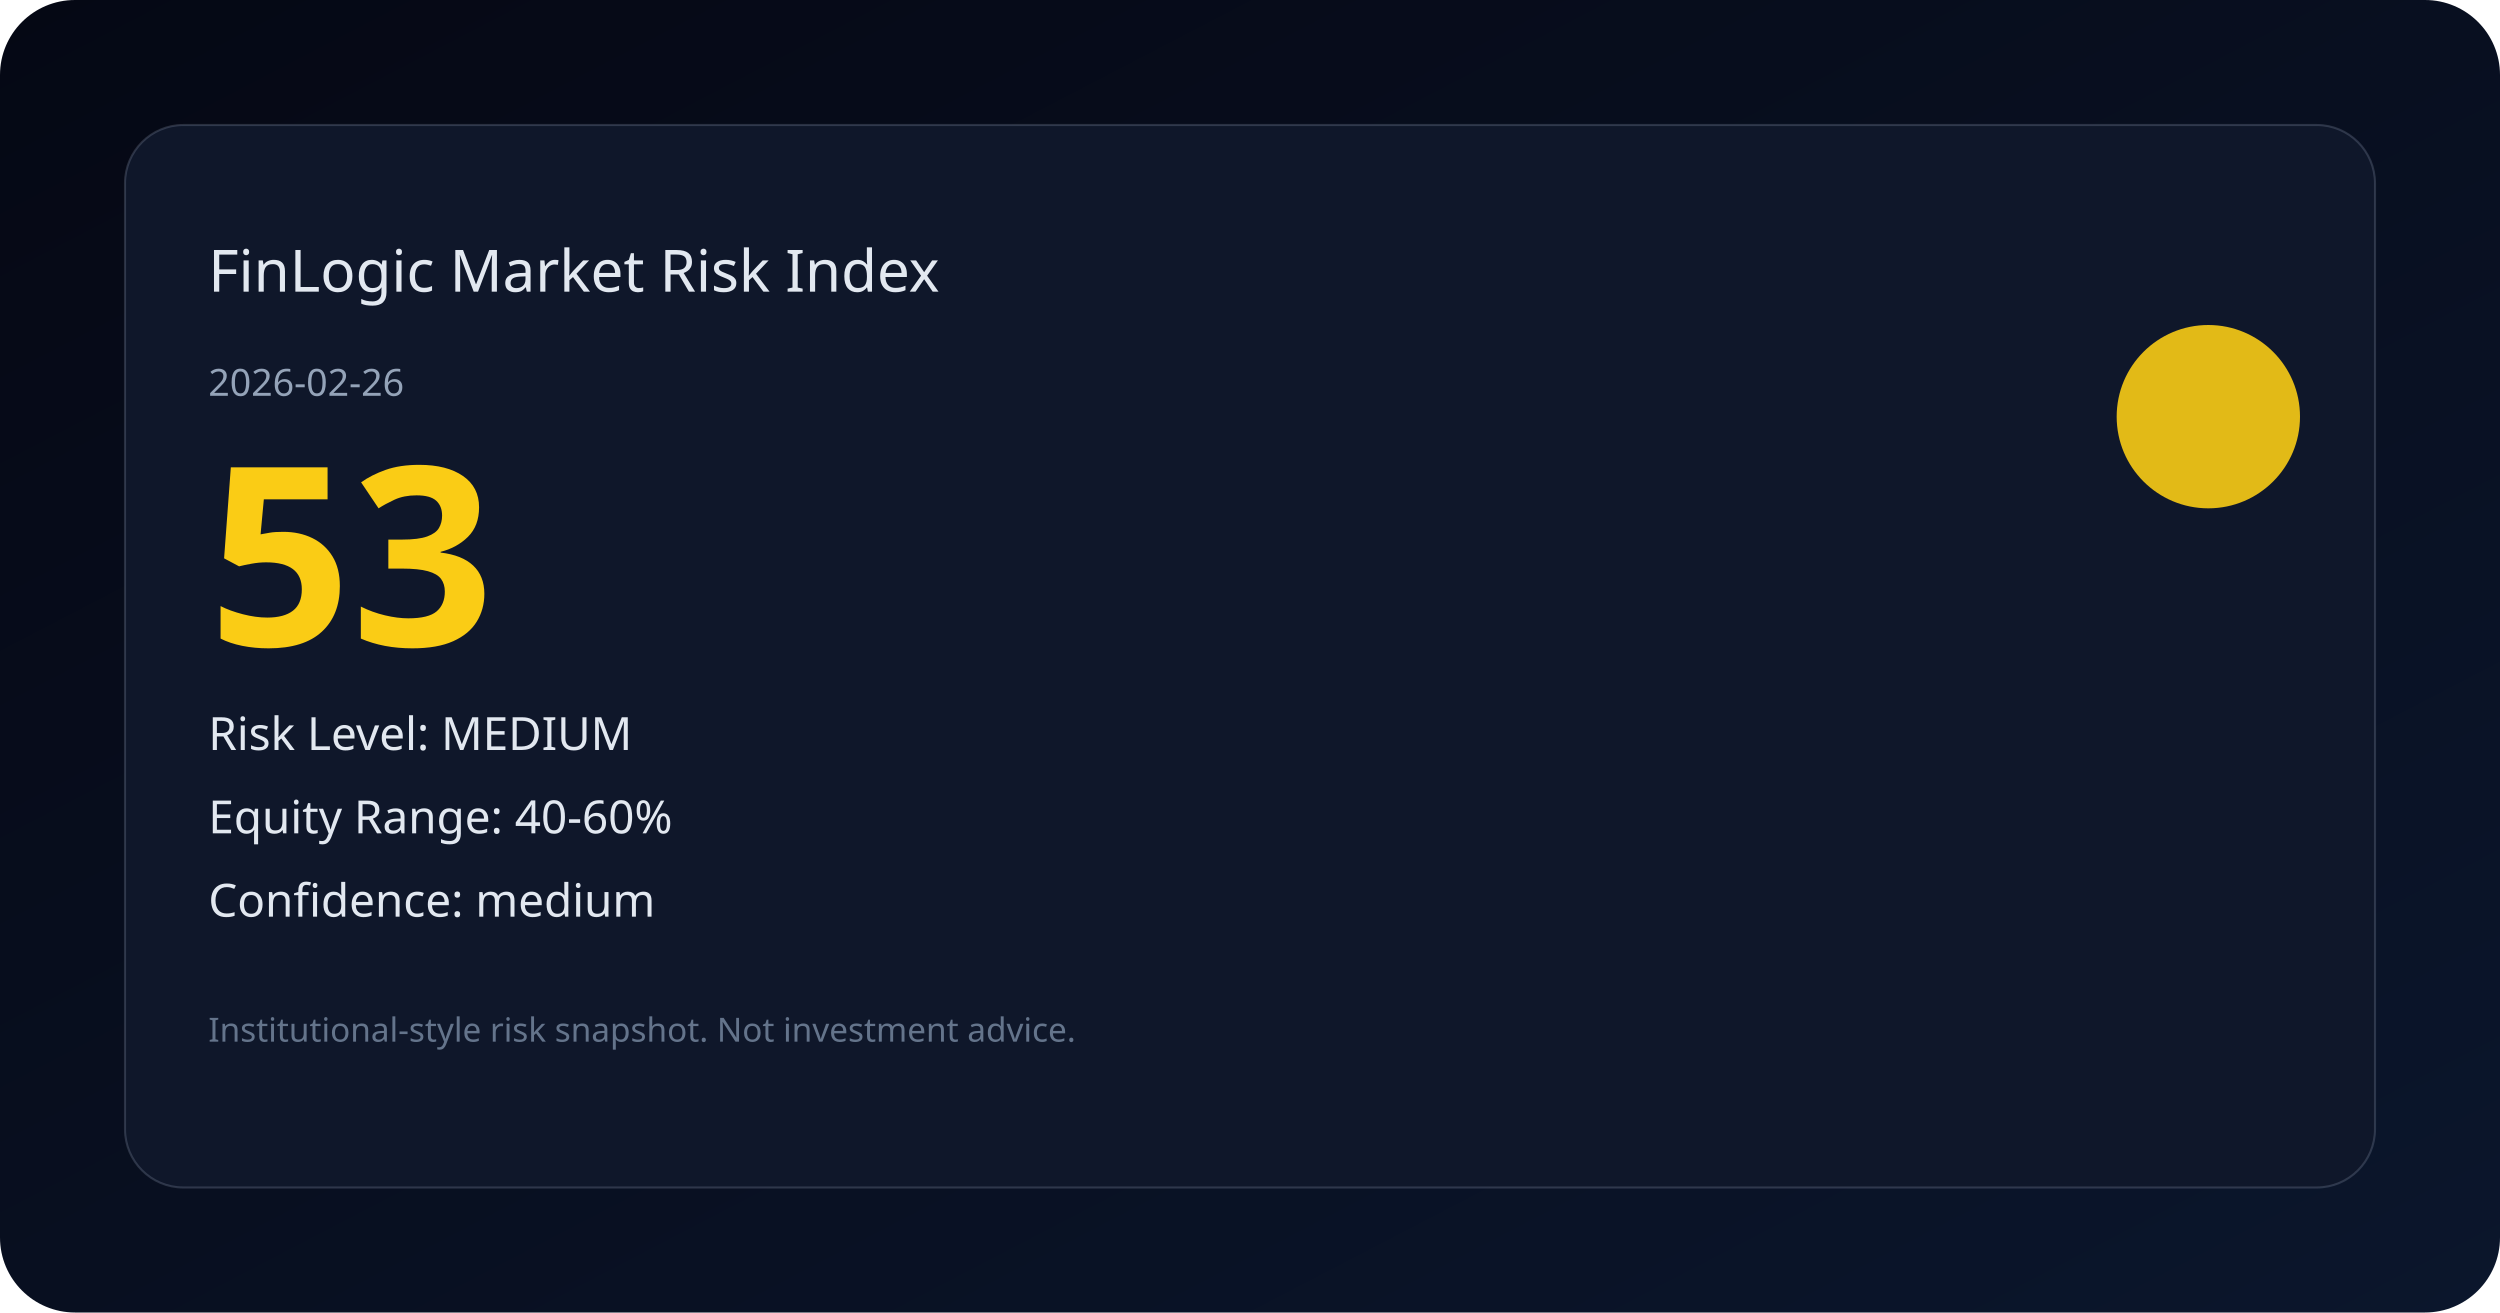
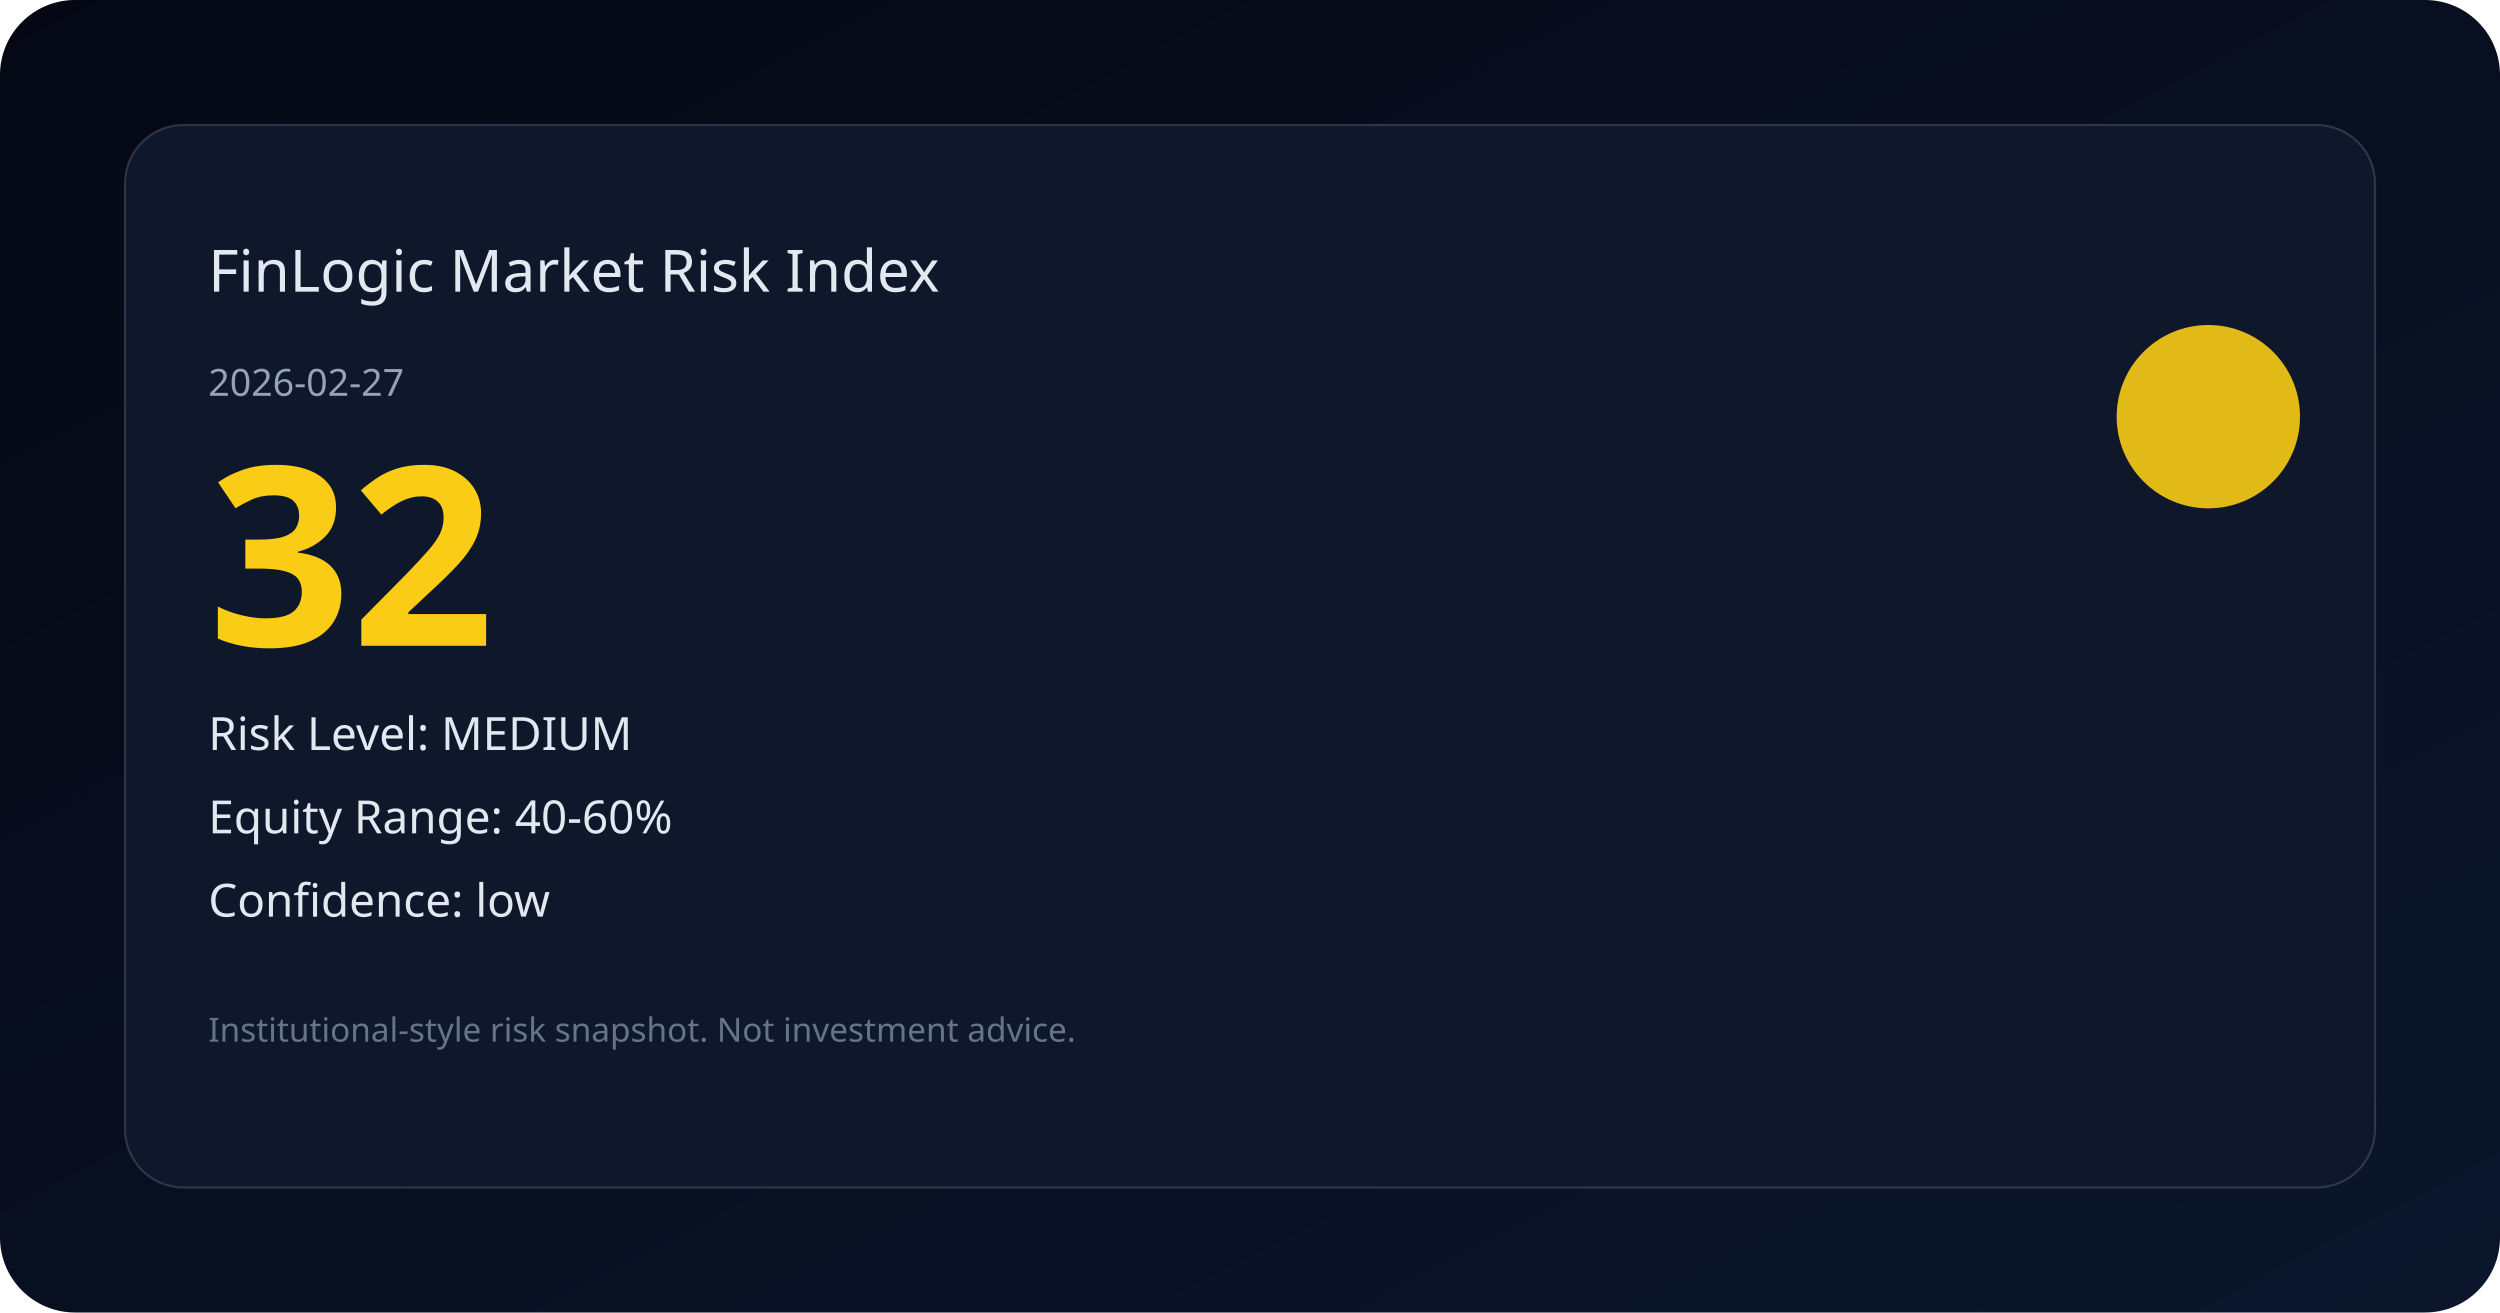
<svg xmlns="http://www.w3.org/2000/svg" width="1200" height="630" viewBox="0 0 1200 630" fill="none">
  <defs>
    <linearGradient id="bg" x1="0" y1="0" x2="1" y2="1">
      <stop offset="0%" stop-color="#050814" />
      <stop offset="100%" stop-color="#0b162c" />
    </linearGradient>
  </defs>
  <rect width="1200" height="630" rx="36" fill="url(#bg)" />
  <rect x="60" y="60" width="1080" height="510" rx="28" fill="#0f172a" stroke="rgba(148,163,184,0.25)" />
  <text x="100" y="140" fill="#e2e8f0" font-size="28" font-family="Space Grotesk, Noto Sans SC, sans-serif">FinLogic Market Risk Index</text>
-   <text x="100" y="190" fill="#94a3b8" font-size="18" font-family="Space Grotesk, Noto Sans SC, sans-serif">2026-02-26</text>
-   <text x="100" y="310" fill="#facc15" font-size="120" font-family="Space Grotesk, Noto Sans SC, sans-serif" font-weight="700">53</text>
+   <text x="100" y="190" fill="#94a3b8" font-size="18" font-family="Space Grotesk, Noto Sans SC, sans-serif">2026-02-27</text>
+   <text x="100" y="310" fill="#facc15" font-size="120" font-family="Space Grotesk, Noto Sans SC, sans-serif" font-weight="700">32</text>
  <text x="100" y="360" fill="#e2e8f0" font-size="22" font-family="Space Grotesk, Noto Sans SC, sans-serif">Risk Level: MEDIUM</text>
  <text x="100" y="400" fill="#e2e8f0" font-size="22" font-family="Space Grotesk, Noto Sans SC, sans-serif">Equity Range: 40-60%</text>
-   <text x="100" y="440" fill="#e2e8f0" font-size="22" font-family="Space Grotesk, Noto Sans SC, sans-serif">Confidence: medium</text>
+   <text x="100" y="440" fill="#e2e8f0" font-size="22" font-family="Space Grotesk, Noto Sans SC, sans-serif">Confidence: low</text>
  <circle cx="1060" cy="200" r="44" fill="#facc15" opacity="0.9" />
  <text x="100" y="500" fill="#64748b" font-size="16" font-family="Space Grotesk, Noto Sans SC, sans-serif">Institutional-style risk snapshot. Not investment advice.</text>
</svg>
